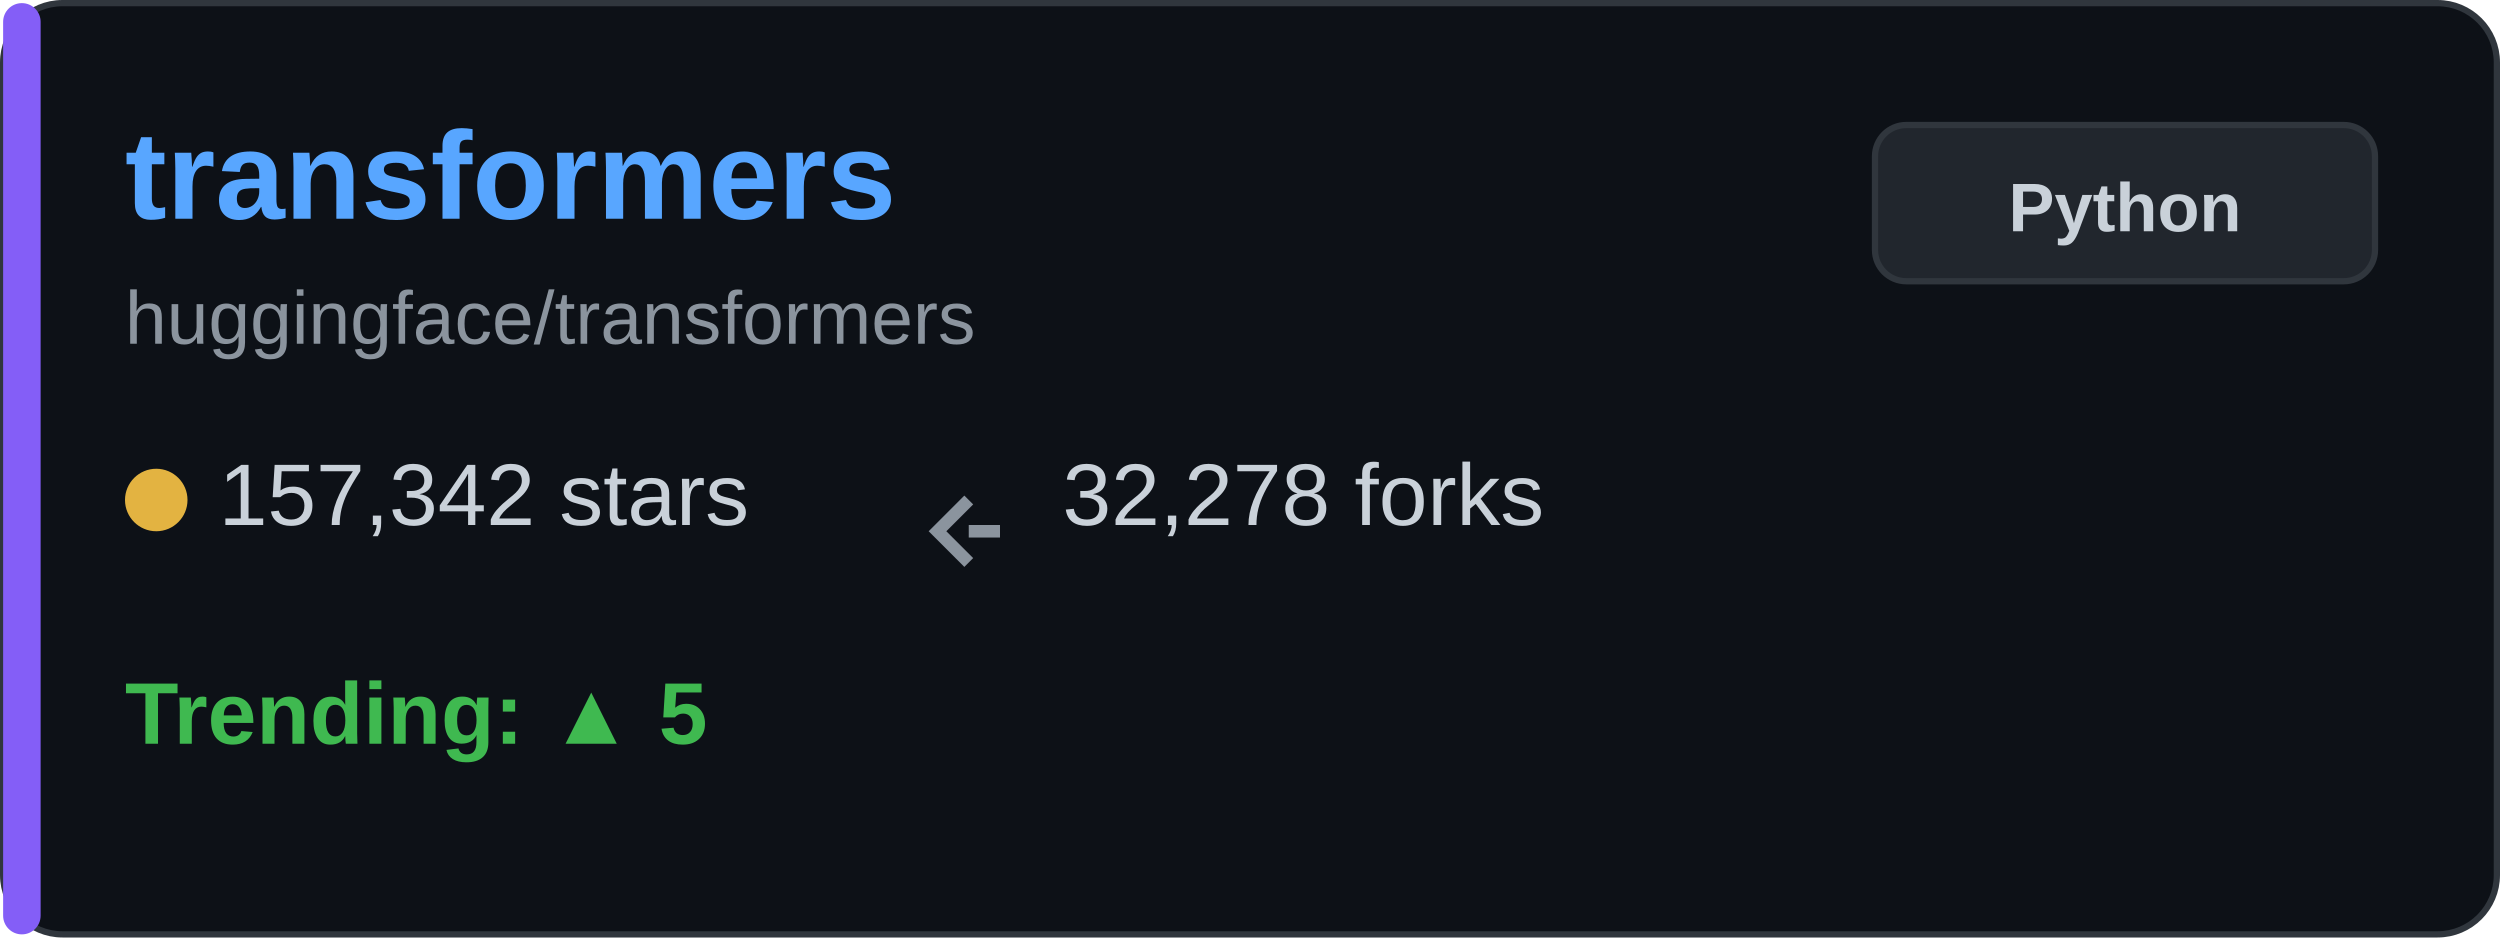
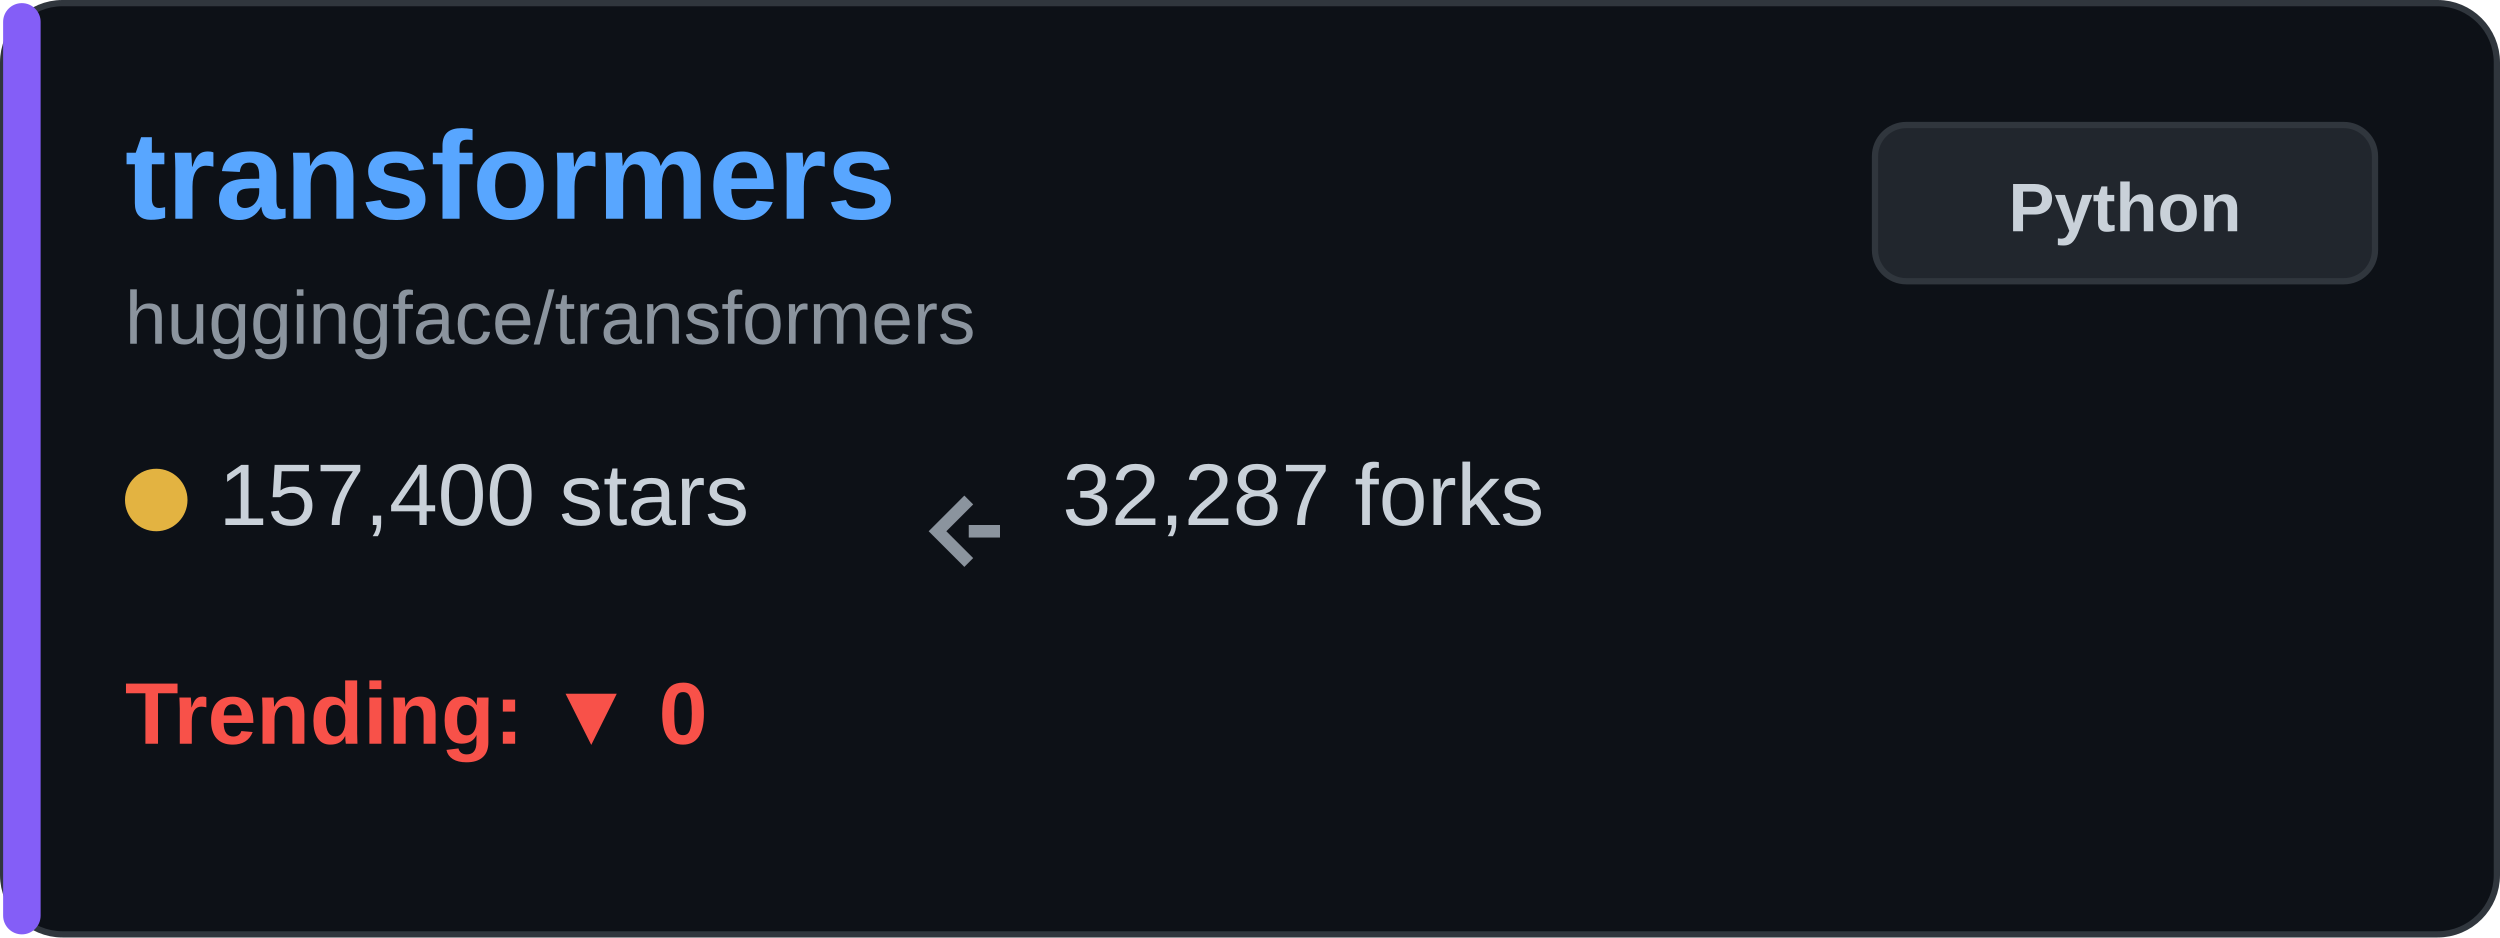
<svg xmlns="http://www.w3.org/2000/svg" width="400" height="150" viewBox="0 0 400 150" fill="none">
  <rect x="0.5" y="0.5" width="399" height="149" rx="9.5" fill="#0d1117" stroke="#30363d" />
  <rect x="0.5" y="0.5" width="6" height="149" rx="3" fill="#845ef7" />
  <text x="20" y="35" font-family="Arial, sans-serif" font-size="20" font-weight="bold" fill="#58a6ff">transformers</text>
  <text x="20" y="55" font-family="Arial, sans-serif" font-size="12" fill="#8b949e">huggingface/transformers</text>
  <g transform="translate(20, 80)">
    <circle cx="5" cy="0" r="5" fill="#e3b341" />
-     <text x="15" y="4" font-family="Arial, sans-serif" font-size="14" fill="#c9d1d9">157,342 stars</text>
+     <text x="15" y="4" font-family="Arial, sans-serif" font-size="14" fill="#c9d1d9">157,400 stars</text>
  </g>
  <g transform="translate(150, 80)">
    <path d="M5 0 L0 5 L5 10 M5 5 L10 5" stroke="#8b949e" stroke-width="2" fill="none" />
-     <text x="20" y="4" font-family="Arial, sans-serif" font-size="14" fill="#c9d1d9">32,278 forks</text>
+     <text x="20" y="4" font-family="Arial, sans-serif" font-size="14" fill="#c9d1d9">32,287 forks</text>
  </g>
  <g transform="translate(20, 115)">
-     <text x="0" y="4" font-family="Arial, sans-serif" font-size="14" font-weight="bold" fill="#3fb950">Trending: ▲ 5</text>
+     <text x="0" y="4" font-family="Arial, sans-serif" font-size="14" font-weight="bold" fill="#f85149">Trending: ▼ 0</text>
  </g>
  <rect x="300" y="20" width="80" height="25" rx="5" fill="#21262d" stroke="#30363d" />
  <text x="340" y="37" font-family="Arial, sans-serif" font-size="11" font-weight="bold" fill="#c9d1d9" text-anchor="middle">Python</text>
</svg>
